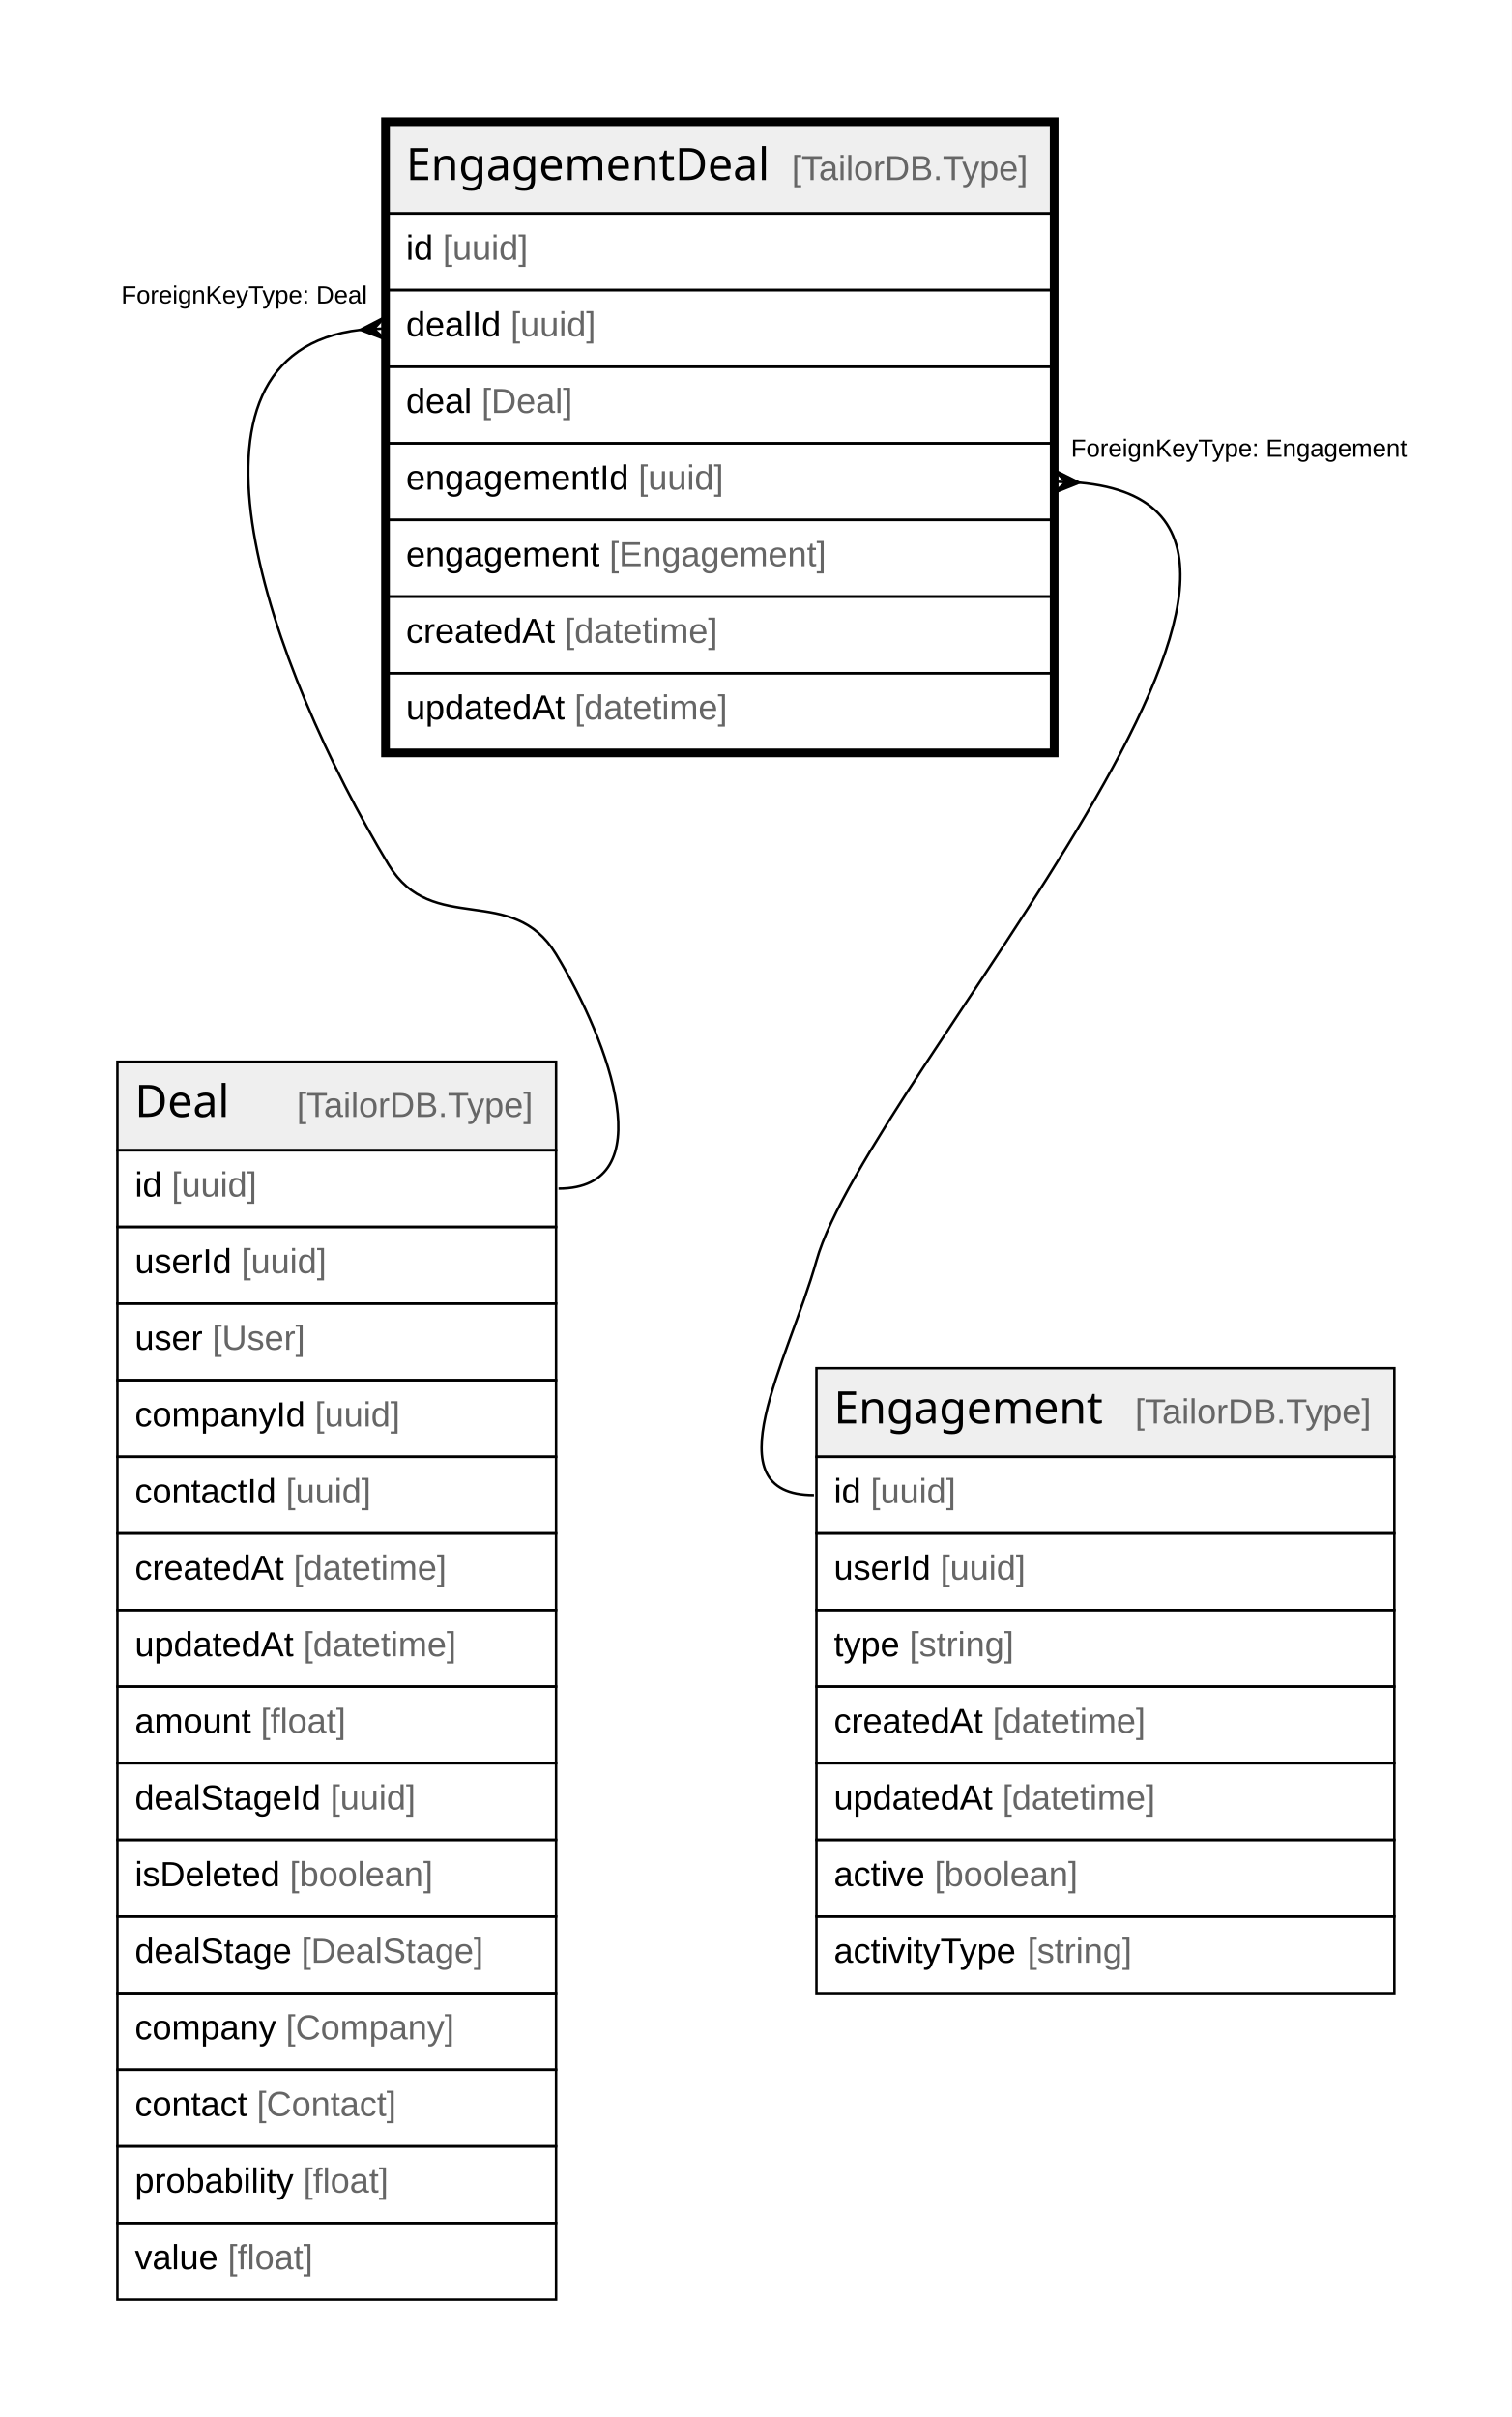
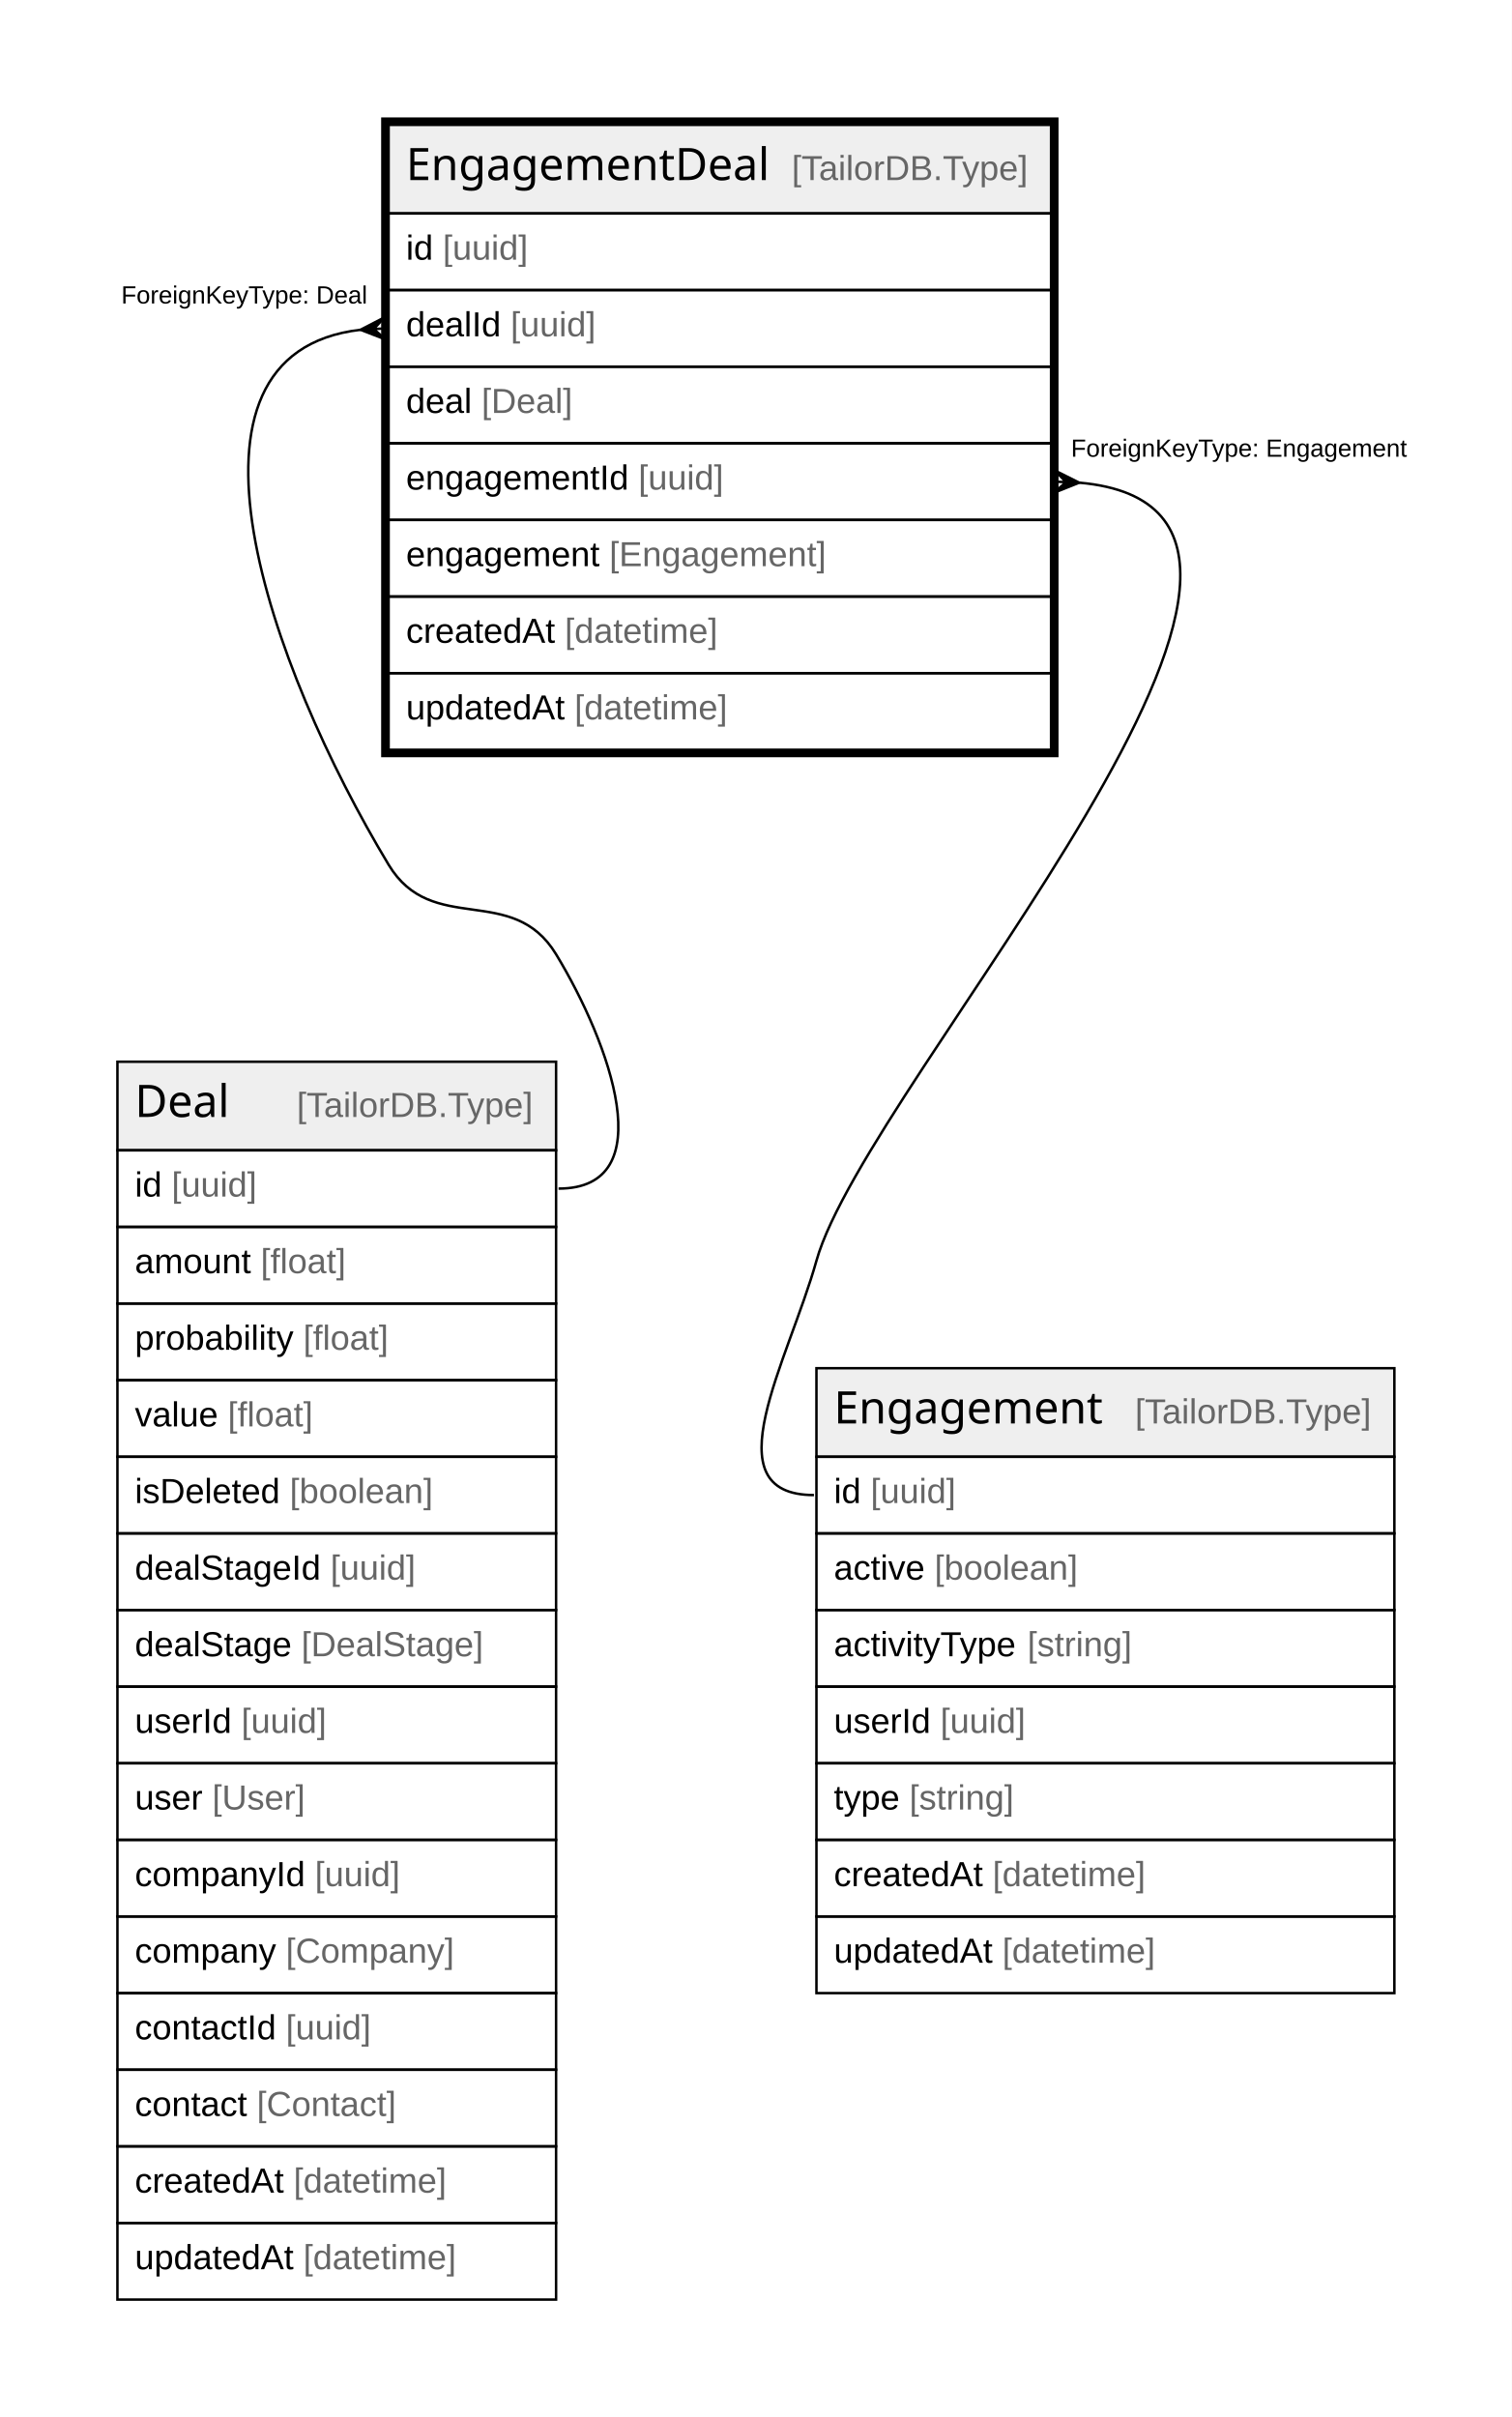
<svg xmlns="http://www.w3.org/2000/svg" width="608pt" height="972pt" viewBox="0.00 0.00 607.74 971.60">
  <g id="graph0" class="graph" transform="scale(1 1) rotate(0) translate(4 967.6)">
    <polygon fill="white" stroke="none" points="-4,4 -4,-967.6 603.74,-967.6 603.74,4 -4,4" />
    <g id="node1" class="node">
      <polygon fill="#efefef" stroke="none" points="152.22,-881.8 152.22,-917.4 418.53,-917.4 418.53,-881.8 152.22,-881.8" />
      <polygon fill="none" stroke="black" points="152.22,-881.8 152.22,-917.4 418.53,-917.4 418.53,-881.8 152.22,-881.8" />
      <text text-anchor="start" x="159.22" y="-895.2" font-family="Arial Bold" font-size="18.00">EngagementDeal</text>
      <text text-anchor="start" x="283.16" y="-895.2" font-family="Arial" font-size="14.00">    </text>
      <text text-anchor="start" x="314.28" y="-895.2" font-family="Arial" font-size="14.00" fill="#666666">[TailorDB.Type]</text>
      <polygon fill="none" stroke="black" points="152.22,-851 152.22,-881.8 418.53,-881.8 418.53,-851 152.22,-851" />
      <text text-anchor="start" x="159.22" y="-863.2" font-family="Arial" font-size="14.00">id </text>
      <text text-anchor="start" x="174" y="-863.2" font-family="Arial" font-size="14.00" fill="#666666">[uuid]</text>
      <polygon fill="none" stroke="black" points="152.22,-820.2 152.22,-851 418.53,-851 418.53,-820.2 152.22,-820.2" />
      <text text-anchor="start" x="159.22" y="-832.4" font-family="Arial" font-size="14.00">dealId </text>
      <text text-anchor="start" x="201.25" y="-832.4" font-family="Arial" font-size="14.00" fill="#666666">[uuid]</text>
      <polygon fill="none" stroke="black" points="152.22,-789.4 152.22,-820.2 418.53,-820.2 418.53,-789.4 152.22,-789.4" />
      <text text-anchor="start" x="159.22" y="-801.6" font-family="Arial" font-size="14.00">deal </text>
      <text text-anchor="start" x="189.58" y="-801.6" font-family="Arial" font-size="14.00" fill="#666666">[Deal]</text>
      <polygon fill="none" stroke="black" points="152.22,-758.6 152.22,-789.4 418.53,-789.4 418.53,-758.6 152.22,-758.6" />
      <text text-anchor="start" x="159.22" y="-770.8" font-family="Arial" font-size="14.00">engagementId </text>
      <text text-anchor="start" x="252.62" y="-770.8" font-family="Arial" font-size="14.00" fill="#666666">[uuid]</text>
      <polygon fill="none" stroke="black" points="152.22,-727.8 152.22,-758.6 418.53,-758.6 418.53,-727.8 152.22,-727.8" />
      <text text-anchor="start" x="159.22" y="-740" font-family="Arial" font-size="14.00">engagement </text>
      <text text-anchor="start" x="240.95" y="-740" font-family="Arial" font-size="14.00" fill="#666666">[Engagement]</text>
      <polygon fill="none" stroke="black" points="152.22,-697 152.22,-727.8 418.53,-727.8 418.53,-697 152.22,-697" />
      <text text-anchor="start" x="159.22" y="-709.2" font-family="Arial" font-size="14.00">createdAt </text>
      <text text-anchor="start" x="223.03" y="-709.2" font-family="Arial" font-size="14.00" fill="#666666">[datetime]</text>
      <polygon fill="none" stroke="black" points="152.22,-666.2 152.22,-697 418.53,-697 418.53,-666.2 152.22,-666.2" />
      <text text-anchor="start" x="159.22" y="-678.4" font-family="Arial" font-size="14.00">updatedAt </text>
      <text text-anchor="start" x="226.94" y="-678.4" font-family="Arial" font-size="14.00" fill="#666666">[datetime]</text>
      <polygon fill="none" stroke="black" stroke-width="3" points="150.72,-664.7 150.72,-918.9 420.03,-918.9 420.03,-664.7 150.72,-664.7" />
    </g>
    <g id="node2" class="node">
      <polygon fill="#efefef" stroke="none" points="43.2,-505.2 43.2,-540.8 219.54,-540.8 219.54,-505.2 43.2,-505.2" />
      <polygon fill="none" stroke="black" points="43.2,-505.2 43.2,-540.8 219.54,-540.8 219.54,-505.2 43.2,-505.2" />
      <text text-anchor="start" x="50.2" y="-518.6" font-family="Arial Bold" font-size="18.00">Deal</text>
      <text text-anchor="start" x="84.18" y="-518.6" font-family="Arial" font-size="14.00">    </text>
      <text text-anchor="start" x="115.3" y="-518.6" font-family="Arial" font-size="14.00" fill="#666666">[TailorDB.Type]</text>
      <polygon fill="none" stroke="black" points="43.2,-474.4 43.2,-505.2 219.54,-505.2 219.54,-474.4 43.2,-474.4" />
      <text text-anchor="start" x="50.2" y="-486.6" font-family="Arial" font-size="14.00">id </text>
      <text text-anchor="start" x="64.99" y="-486.6" font-family="Arial" font-size="14.00" fill="#666666">[uuid]</text>
      <polygon fill="none" stroke="black" points="43.2,-443.6 43.2,-474.4 219.54,-474.4 219.54,-443.6 43.2,-443.6" />
-       <text text-anchor="start" x="50.2" y="-455.8" font-family="Arial" font-size="14.00">userId </text>
-       <text text-anchor="start" x="93" y="-455.8" font-family="Arial" font-size="14.00" fill="#666666">[uuid]</text>
+       <text text-anchor="start" x="50.2" y="-455.8" font-family="Arial" font-size="14.00">amount </text>
+       <text text-anchor="start" x="100.79" y="-455.8" font-family="Arial" font-size="14.00" fill="#666666">[float]</text>
      <polygon fill="none" stroke="black" points="43.2,-412.8 43.2,-443.6 219.54,-443.6 219.54,-412.8 43.2,-412.8" />
-       <text text-anchor="start" x="50.2" y="-425" font-family="Arial" font-size="14.00">user </text>
-       <text text-anchor="start" x="81.32" y="-425" font-family="Arial" font-size="14.00" fill="#666666">[User]</text>
+       <text text-anchor="start" x="50.2" y="-425" font-family="Arial" font-size="14.00">probability </text>
+       <text text-anchor="start" x="117.9" y="-425" font-family="Arial" font-size="14.00" fill="#666666">[float]</text>
      <polygon fill="none" stroke="black" points="43.2,-382 43.2,-412.8 219.54,-412.8 219.54,-382 43.2,-382" />
-       <text text-anchor="start" x="50.2" y="-394.2" font-family="Arial" font-size="14.00">companyId </text>
-       <text text-anchor="start" x="122.57" y="-394.2" font-family="Arial" font-size="14.00" fill="#666666">[uuid]</text>
+       <text text-anchor="start" x="50.2" y="-394.2" font-family="Arial" font-size="14.00">value </text>
+       <text text-anchor="start" x="87.56" y="-394.2" font-family="Arial" font-size="14.00" fill="#666666">[float]</text>
      <polygon fill="none" stroke="black" points="43.2,-351.2 43.2,-382 219.54,-382 219.54,-351.2 43.2,-351.2" />
-       <text text-anchor="start" x="50.2" y="-363.4" font-family="Arial" font-size="14.00">contactId </text>
-       <text text-anchor="start" x="110.9" y="-363.4" font-family="Arial" font-size="14.00" fill="#666666">[uuid]</text>
+       <text text-anchor="start" x="50.2" y="-363.4" font-family="Arial" font-size="14.00">isDeleted </text>
+       <text text-anchor="start" x="112.45" y="-363.4" font-family="Arial" font-size="14.00" fill="#666666">[boolean]</text>
      <polygon fill="none" stroke="black" points="43.2,-320.4 43.2,-351.2 219.54,-351.2 219.54,-320.4 43.2,-320.4" />
-       <text text-anchor="start" x="50.2" y="-332.6" font-family="Arial" font-size="14.00">createdAt </text>
-       <text text-anchor="start" x="114.01" y="-332.6" font-family="Arial" font-size="14.00" fill="#666666">[datetime]</text>
+       <text text-anchor="start" x="50.2" y="-332.6" font-family="Arial" font-size="14.00">dealStageId </text>
+       <text text-anchor="start" x="128.82" y="-332.6" font-family="Arial" font-size="14.00" fill="#666666">[uuid]</text>
      <polygon fill="none" stroke="black" points="43.2,-289.6 43.2,-320.4 219.54,-320.4 219.54,-289.6 43.2,-289.6" />
-       <text text-anchor="start" x="50.2" y="-301.8" font-family="Arial" font-size="14.00">updatedAt </text>
-       <text text-anchor="start" x="117.92" y="-301.8" font-family="Arial" font-size="14.00" fill="#666666">[datetime]</text>
+       <text text-anchor="start" x="50.2" y="-301.8" font-family="Arial" font-size="14.00">dealStage </text>
+       <text text-anchor="start" x="117.14" y="-301.8" font-family="Arial" font-size="14.00" fill="#666666">[DealStage]</text>
      <polygon fill="none" stroke="black" points="43.2,-258.8 43.2,-289.6 219.54,-289.6 219.54,-258.8 43.2,-258.8" />
-       <text text-anchor="start" x="50.2" y="-271" font-family="Arial" font-size="14.00">amount </text>
-       <text text-anchor="start" x="100.79" y="-271" font-family="Arial" font-size="14.00" fill="#666666">[float]</text>
+       <text text-anchor="start" x="50.2" y="-271" font-family="Arial" font-size="14.00">userId </text>
+       <text text-anchor="start" x="93" y="-271" font-family="Arial" font-size="14.00" fill="#666666">[uuid]</text>
      <polygon fill="none" stroke="black" points="43.2,-228 43.2,-258.8 219.54,-258.8 219.54,-228 43.2,-228" />
-       <text text-anchor="start" x="50.2" y="-240.2" font-family="Arial" font-size="14.00">dealStageId </text>
-       <text text-anchor="start" x="128.82" y="-240.2" font-family="Arial" font-size="14.00" fill="#666666">[uuid]</text>
+       <text text-anchor="start" x="50.2" y="-240.2" font-family="Arial" font-size="14.00">user </text>
+       <text text-anchor="start" x="81.32" y="-240.2" font-family="Arial" font-size="14.00" fill="#666666">[User]</text>
      <polygon fill="none" stroke="black" points="43.2,-197.2 43.2,-228 219.54,-228 219.54,-197.2 43.2,-197.2" />
-       <text text-anchor="start" x="50.2" y="-209.4" font-family="Arial" font-size="14.00">isDeleted </text>
-       <text text-anchor="start" x="112.45" y="-209.4" font-family="Arial" font-size="14.00" fill="#666666">[boolean]</text>
+       <text text-anchor="start" x="50.2" y="-209.4" font-family="Arial" font-size="14.00">companyId </text>
+       <text text-anchor="start" x="122.57" y="-209.4" font-family="Arial" font-size="14.00" fill="#666666">[uuid]</text>
      <polygon fill="none" stroke="black" points="43.2,-166.4 43.2,-197.2 219.54,-197.2 219.54,-166.4 43.2,-166.4" />
-       <text text-anchor="start" x="50.2" y="-178.6" font-family="Arial" font-size="14.00">dealStage </text>
-       <text text-anchor="start" x="117.14" y="-178.6" font-family="Arial" font-size="14.00" fill="#666666">[DealStage]</text>
+       <text text-anchor="start" x="50.2" y="-178.6" font-family="Arial" font-size="14.00">company </text>
+       <text text-anchor="start" x="110.9" y="-178.6" font-family="Arial" font-size="14.00" fill="#666666">[Company]</text>
      <polygon fill="none" stroke="black" points="43.2,-135.6 43.2,-166.4 219.54,-166.4 219.54,-135.6 43.2,-135.6" />
-       <text text-anchor="start" x="50.2" y="-147.8" font-family="Arial" font-size="14.00">company </text>
-       <text text-anchor="start" x="110.9" y="-147.8" font-family="Arial" font-size="14.00" fill="#666666">[Company]</text>
+       <text text-anchor="start" x="50.2" y="-147.8" font-family="Arial" font-size="14.00">contactId </text>
+       <text text-anchor="start" x="110.9" y="-147.8" font-family="Arial" font-size="14.00" fill="#666666">[uuid]</text>
      <polygon fill="none" stroke="black" points="43.2,-104.8 43.2,-135.6 219.54,-135.6 219.54,-104.8 43.2,-104.8" />
      <text text-anchor="start" x="50.2" y="-117" font-family="Arial" font-size="14.00">contact </text>
      <text text-anchor="start" x="99.23" y="-117" font-family="Arial" font-size="14.00" fill="#666666">[Contact]</text>
      <polygon fill="none" stroke="black" points="43.2,-74 43.2,-104.8 219.54,-104.8 219.54,-74 43.2,-74" />
-       <text text-anchor="start" x="50.2" y="-86.2" font-family="Arial" font-size="14.00">probability </text>
-       <text text-anchor="start" x="117.9" y="-86.2" font-family="Arial" font-size="14.00" fill="#666666">[float]</text>
+       <text text-anchor="start" x="50.2" y="-86.2" font-family="Arial" font-size="14.00">createdAt </text>
+       <text text-anchor="start" x="114.01" y="-86.2" font-family="Arial" font-size="14.00" fill="#666666">[datetime]</text>
      <polygon fill="none" stroke="black" points="43.2,-43.2 43.2,-74 219.54,-74 219.54,-43.2 43.2,-43.2" />
-       <text text-anchor="start" x="50.2" y="-55.4" font-family="Arial" font-size="14.00">value </text>
-       <text text-anchor="start" x="87.56" y="-55.4" font-family="Arial" font-size="14.00" fill="#666666">[float]</text>
+       <text text-anchor="start" x="50.2" y="-55.4" font-family="Arial" font-size="14.00">updatedAt </text>
+       <text text-anchor="start" x="117.92" y="-55.4" font-family="Arial" font-size="14.00" fill="#666666">[datetime]</text>
    </g>
    <g id="edge1" class="edge">
      <path fill="none" stroke="black" d="M140.88,-835.03C59.01,-825.5 104.65,-698.95 152.22,-620 169.73,-590.93 201.95,-613.01 219.54,-584 241.26,-548.2 262.41,-489.8 220.54,-489.8" />
      <polygon fill="black" stroke="black" points="140.9,-835.03 150.64,-840.07 146.23,-835.32 150.55,-835.56 150.55,-835.56 150.55,-835.56 146.23,-835.32 151.13,-831.09 140.9,-835.03" />
      <text text-anchor="start" x="44.73" y="-845.6" font-family="Arial" font-size="10.00">ForeignKeyType: Deal</text>
    </g>
    <g id="node3" class="node">
      <polygon fill="#efefef" stroke="none" points="324.21,-382 324.21,-417.6 556.54,-417.6 556.54,-382 324.21,-382" />
      <polygon fill="none" stroke="black" points="324.21,-382 324.21,-417.6 556.54,-417.6 556.54,-382 324.21,-382" />
      <text text-anchor="start" x="331.21" y="-395.4" font-family="Arial Bold" font-size="18.00">Engagement</text>
      <text text-anchor="start" x="421.17" y="-395.4" font-family="Arial" font-size="14.00">    </text>
      <text text-anchor="start" x="452.29" y="-395.4" font-family="Arial" font-size="14.00" fill="#666666">[TailorDB.Type]</text>
      <polygon fill="none" stroke="black" points="324.21,-351.2 324.21,-382 556.54,-382 556.54,-351.2 324.21,-351.2" />
      <text text-anchor="start" x="331.21" y="-363.4" font-family="Arial" font-size="14.00">id </text>
      <text text-anchor="start" x="345.99" y="-363.4" font-family="Arial" font-size="14.00" fill="#666666">[uuid]</text>
      <polygon fill="none" stroke="black" points="324.21,-320.4 324.21,-351.2 556.54,-351.2 556.54,-320.4 324.21,-320.4" />
-       <text text-anchor="start" x="331.21" y="-332.6" font-family="Arial" font-size="14.00">userId </text>
-       <text text-anchor="start" x="374.01" y="-332.6" font-family="Arial" font-size="14.00" fill="#666666">[uuid]</text>
+       <text text-anchor="start" x="331.21" y="-332.6" font-family="Arial" font-size="14.00">active </text>
+       <text text-anchor="start" x="371.67" y="-332.6" font-family="Arial" font-size="14.00" fill="#666666">[boolean]</text>
      <polygon fill="none" stroke="black" points="324.21,-289.6 324.21,-320.4 556.54,-320.4 556.54,-289.6 324.21,-289.6" />
-       <text text-anchor="start" x="331.21" y="-301.8" font-family="Arial" font-size="14.00">type </text>
-       <text text-anchor="start" x="361.56" y="-301.8" font-family="Arial" font-size="14.00" fill="#666666">[string]</text>
+       <text text-anchor="start" x="331.21" y="-301.8" font-family="Arial" font-size="14.00">activityType </text>
+       <text text-anchor="start" x="409.01" y="-301.8" font-family="Arial" font-size="14.00" fill="#666666">[string]</text>
      <polygon fill="none" stroke="black" points="324.21,-258.8 324.21,-289.6 556.54,-289.6 556.54,-258.8 324.21,-258.8" />
-       <text text-anchor="start" x="331.21" y="-271" font-family="Arial" font-size="14.00">createdAt </text>
-       <text text-anchor="start" x="395.02" y="-271" font-family="Arial" font-size="14.00" fill="#666666">[datetime]</text>
+       <text text-anchor="start" x="331.21" y="-271" font-family="Arial" font-size="14.00">userId </text>
+       <text text-anchor="start" x="374.01" y="-271" font-family="Arial" font-size="14.00" fill="#666666">[uuid]</text>
      <polygon fill="none" stroke="black" points="324.21,-228 324.21,-258.8 556.54,-258.8 556.54,-228 324.21,-228" />
-       <text text-anchor="start" x="331.21" y="-240.2" font-family="Arial" font-size="14.00">updatedAt </text>
-       <text text-anchor="start" x="398.93" y="-240.2" font-family="Arial" font-size="14.00" fill="#666666">[datetime]</text>
+       <text text-anchor="start" x="331.21" y="-240.2" font-family="Arial" font-size="14.00">type </text>
+       <text text-anchor="start" x="361.56" y="-240.2" font-family="Arial" font-size="14.00" fill="#666666">[string]</text>
      <polygon fill="none" stroke="black" points="324.21,-197.2 324.21,-228 556.54,-228 556.54,-197.2 324.21,-197.2" />
-       <text text-anchor="start" x="331.21" y="-209.4" font-family="Arial" font-size="14.00">active </text>
-       <text text-anchor="start" x="371.67" y="-209.4" font-family="Arial" font-size="14.00" fill="#666666">[boolean]</text>
+       <text text-anchor="start" x="331.21" y="-209.4" font-family="Arial" font-size="14.00">createdAt </text>
+       <text text-anchor="start" x="395.02" y="-209.4" font-family="Arial" font-size="14.00" fill="#666666">[datetime]</text>
      <polygon fill="none" stroke="black" points="324.21,-166.4 324.21,-197.2 556.54,-197.2 556.54,-166.4 324.21,-166.4" />
-       <text text-anchor="start" x="331.21" y="-178.6" font-family="Arial" font-size="14.00">activityType </text>
-       <text text-anchor="start" x="409.01" y="-178.6" font-family="Arial" font-size="14.00" fill="#666666">[string]</text>
+       <text text-anchor="start" x="331.21" y="-178.6" font-family="Arial" font-size="14.00">updatedAt </text>
+       <text text-anchor="start" x="398.93" y="-178.6" font-family="Arial" font-size="14.00" fill="#666666">[datetime]</text>
    </g>
    <g id="edge2" class="edge">
      <path fill="none" stroke="black" d="M429.79,-773.58C557.87,-762.44 344.5,-533.36 324.21,-460.8 312.93,-420.48 281.34,-366.6 323.21,-366.6" />
      <polygon fill="black" stroke="black" points="429.85,-773.58 419.68,-769.49 424.52,-773.79 420.19,-773.97 420.19,-773.97 420.19,-773.97 424.52,-773.79 420.04,-778.48 429.85,-773.58" />
      <text text-anchor="start" x="426.53" y="-784" font-family="Arial" font-size="10.00">ForeignKeyType: Engagement</text>
    </g>
  </g>
</svg>
